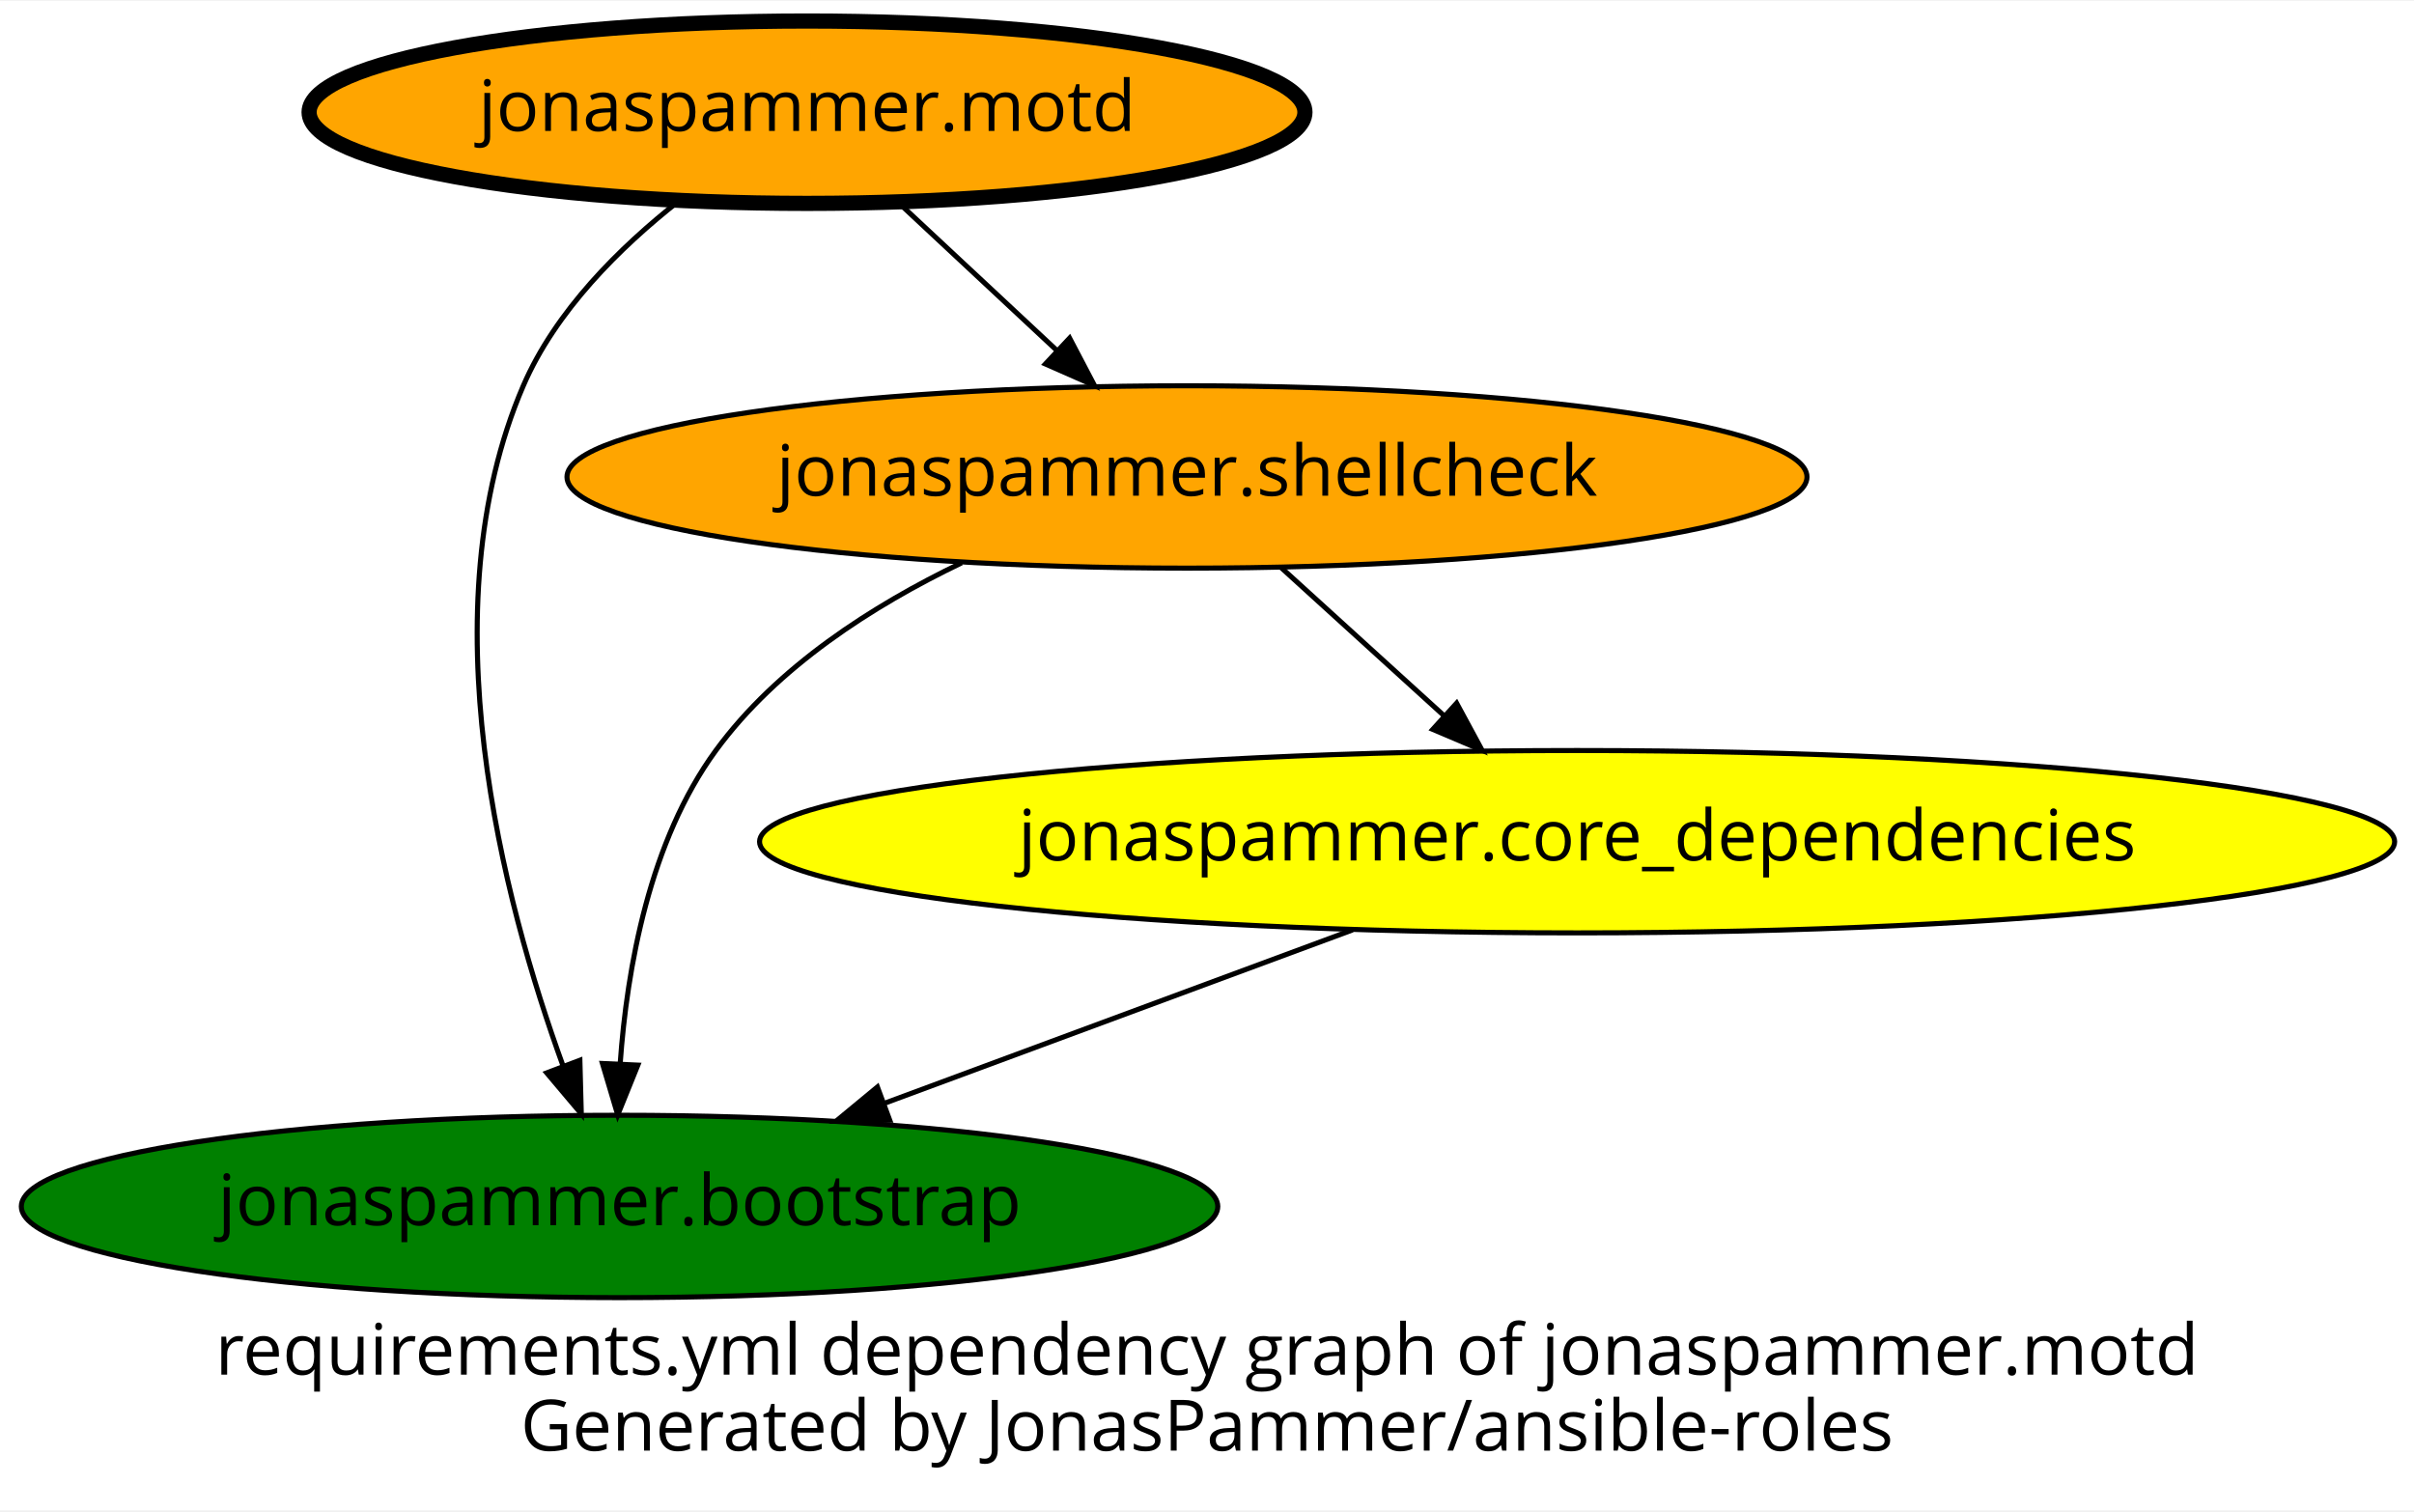
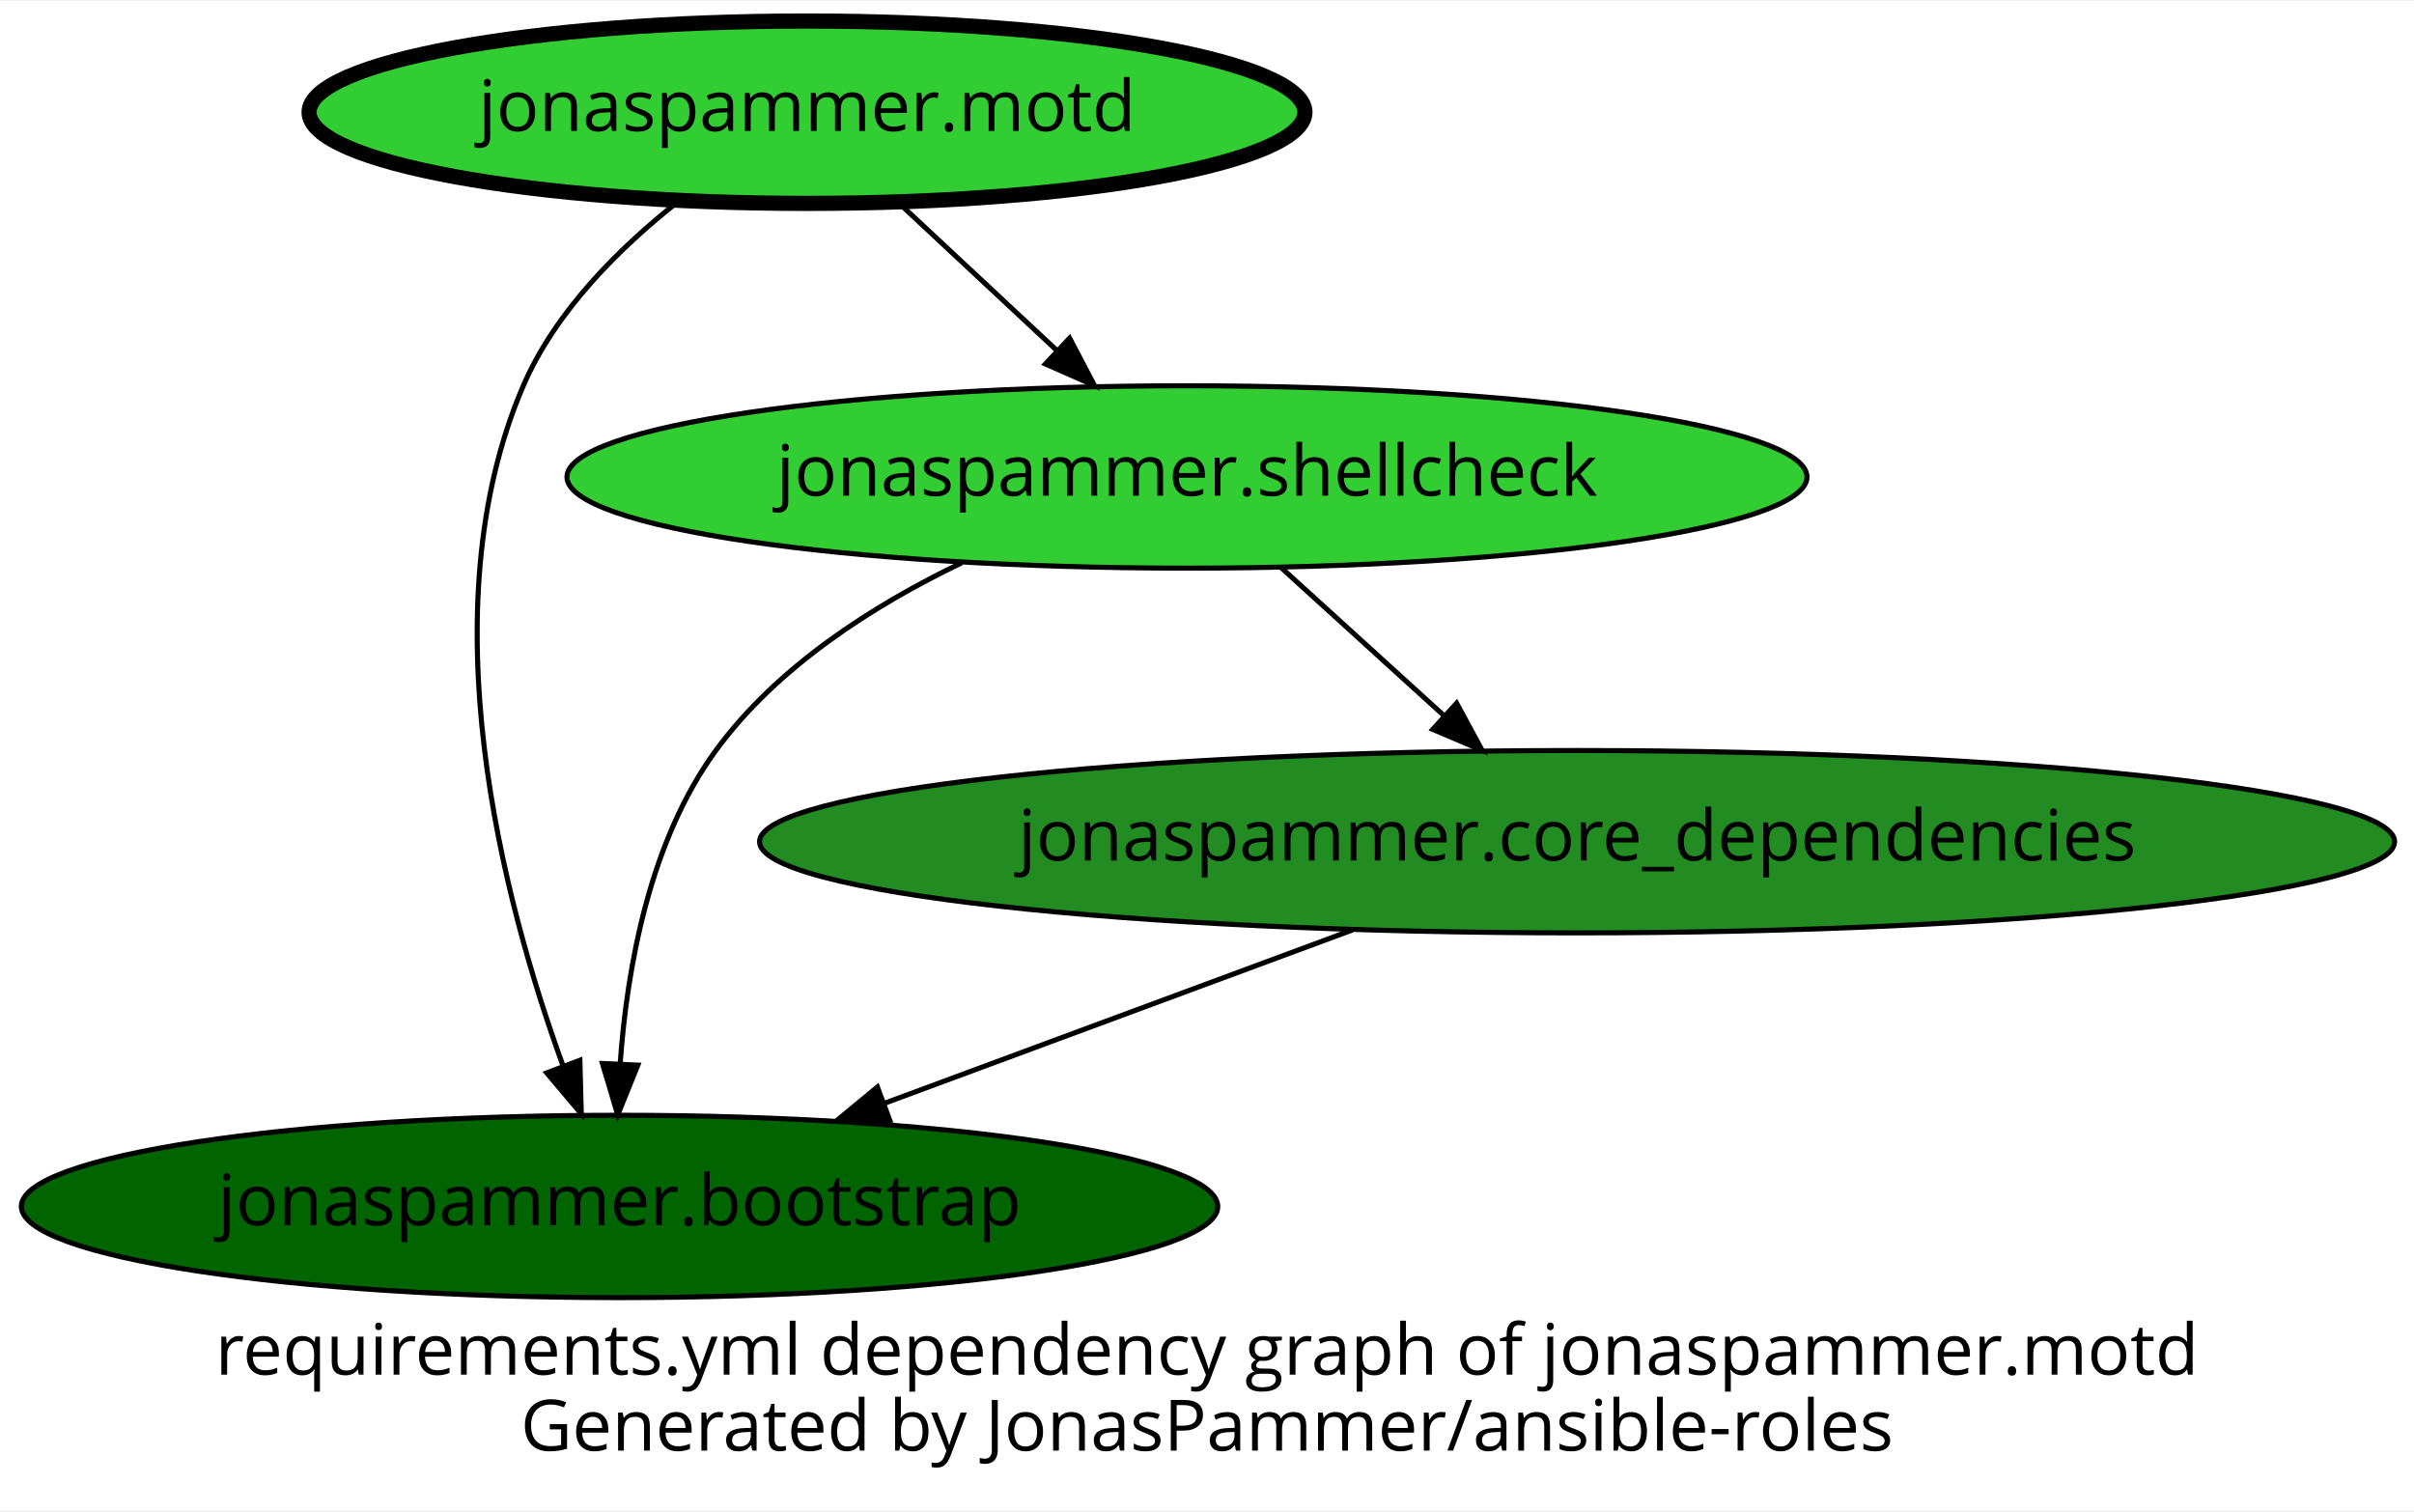
<svg xmlns="http://www.w3.org/2000/svg" width="476pt" height="298pt" viewBox="0.00 0.00 476.48 298.00">
  <g id="graph0" class="graph" transform="scale(1 1) rotate(0) translate(4 294)">
    <polygon fill="white" stroke="transparent" points="-4,4 -4,-294 472.48,-294 472.48,4 -4,4" />
    <text text-anchor="middle" x="234.24" y="-22.8" font-family="Open Sans" font-size="14.00">requirements.yml dependency graph of jonaspammer.motd </text>
    <text text-anchor="middle" x="234.24" y="-7.8" font-family="Open Sans" font-size="14.00"> Generated by JonasPammer/ansible-roles</text>
    <g id="node1" class="node">
-       <ellipse fill="orange" stroke="black" stroke-width="3" cx="155.29" cy="-272" rx="98.28" ry="18" />
+       <ellipse fill="limegreen" stroke="black" stroke-width="3" cx="155.29" cy="-272" rx="98.28" ry="18" />
      <text text-anchor="middle" x="155.29" y="-268.3" font-family="Open Sans" font-size="14.00">jonaspammer.motd</text>
    </g>
    <g id="node2" class="node">
-       <ellipse fill="green" stroke="black" cx="118.29" cy="-56" rx="118.08" ry="18" />
+       <ellipse fill="darkgreen" stroke="black" cx="118.29" cy="-56" rx="118.08" ry="18" />
      <text text-anchor="middle" x="118.29" y="-52.3" font-family="Open Sans" font-size="14.00">jonaspammer.bootstrap</text>
    </g>
    <g id="edge1" class="edge">
      <path fill="none" stroke="black" d="M130.04,-254.51C118.34,-245.32 105.64,-232.75 99.29,-218 80.23,-173.72 95.18,-116.62 107.16,-83.68" />
      <polygon fill="black" stroke="black" points="110.46,-84.86 110.74,-74.27 103.91,-82.37 110.46,-84.86" />
    </g>
    <g id="node3" class="node">
-       <ellipse fill="orange" stroke="black" cx="230.29" cy="-200" rx="122.38" ry="18" />
+       <ellipse fill="limegreen" stroke="black" cx="230.29" cy="-200" rx="122.38" ry="18" />
      <text text-anchor="middle" x="230.29" y="-196.3" font-family="Open Sans" font-size="14.00">jonaspammer.shellcheck</text>
    </g>
    <g id="edge2" class="edge">
      <path fill="none" stroke="black" d="M173.44,-254.05C182.77,-245.35 194.3,-234.59 204.53,-225.04" />
      <polygon fill="black" stroke="black" points="207.12,-227.41 212.04,-218.03 202.34,-222.3 207.12,-227.41" />
    </g>
    <g id="edge3" class="edge">
      <path fill="none" stroke="black" d="M185.82,-183.05C168.23,-174.6 149.36,-162.5 137.29,-146 124.21,-128.11 119.76,-103.11 118.41,-84.16" />
      <polygon fill="black" stroke="black" points="121.9,-83.9 117.93,-74.07 114.91,-84.22 121.9,-83.9" />
    </g>
    <g id="node4" class="node">
-       <ellipse fill="yellow" stroke="black" cx="307.29" cy="-128" rx="161.37" ry="18" />
+       <ellipse fill="forestgreen" stroke="black" cx="307.29" cy="-128" rx="161.37" ry="18" />
      <text text-anchor="middle" x="307.29" y="-124.3" font-family="Open Sans" font-size="14.00">jonaspammer.core_dependencies</text>
    </g>
    <g id="edge4" class="edge">
      <path fill="none" stroke="black" d="M248.93,-182.05C258.6,-173.26 270.57,-162.38 281.15,-152.76" />
      <polygon fill="black" stroke="black" points="283.51,-155.35 288.55,-146.03 278.8,-150.17 283.51,-155.35" />
    </g>
    <g id="edge5" class="edge">
      <path fill="none" stroke="black" d="M262.98,-110.59C235.33,-100.35 199.62,-87.12 170.59,-76.37" />
      <polygon fill="black" stroke="black" points="171.62,-73.02 161.02,-72.83 169.19,-79.58 171.62,-73.02" />
    </g>
  </g>
</svg>
